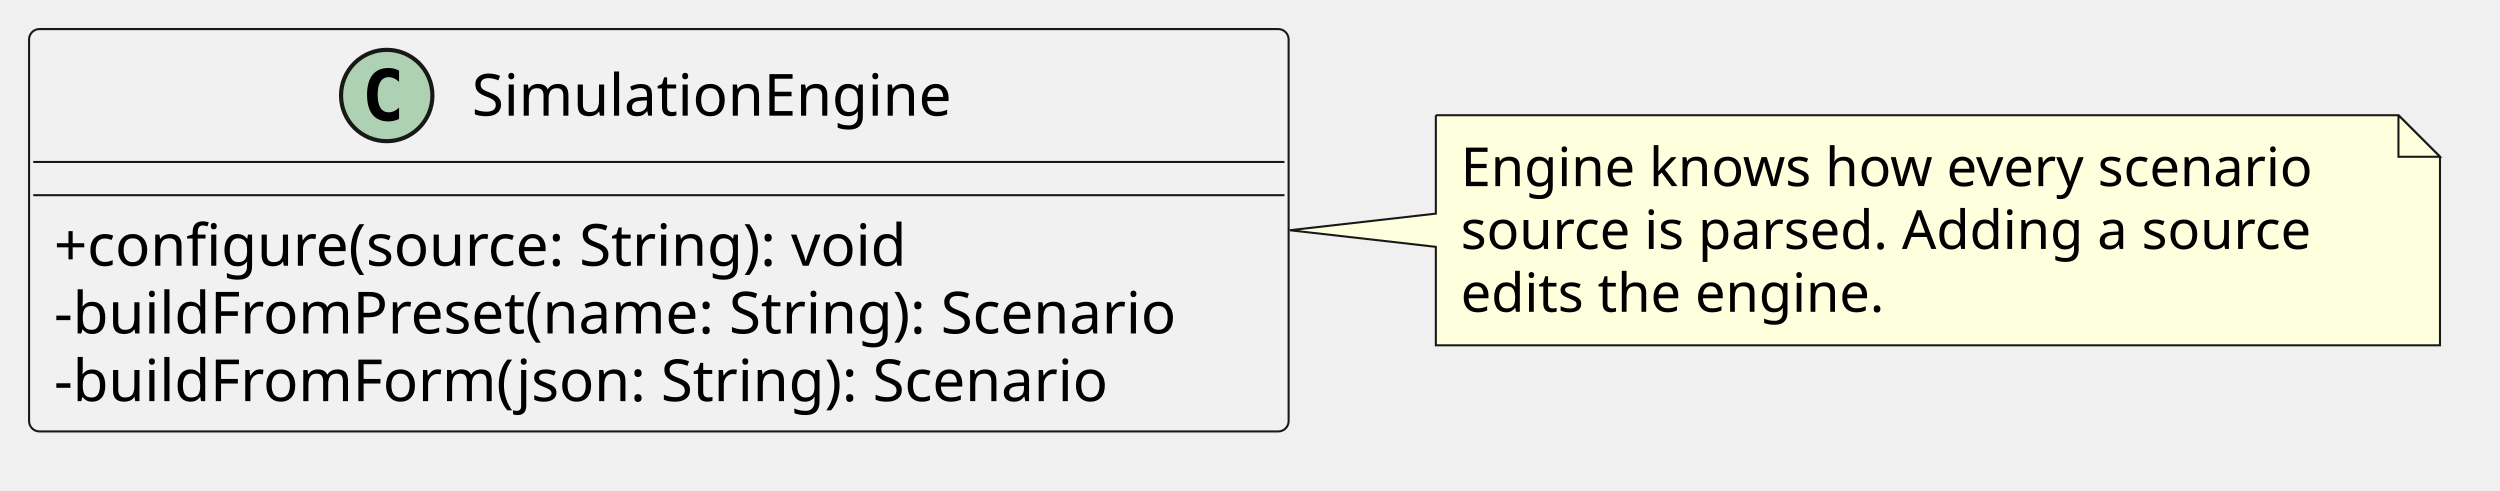
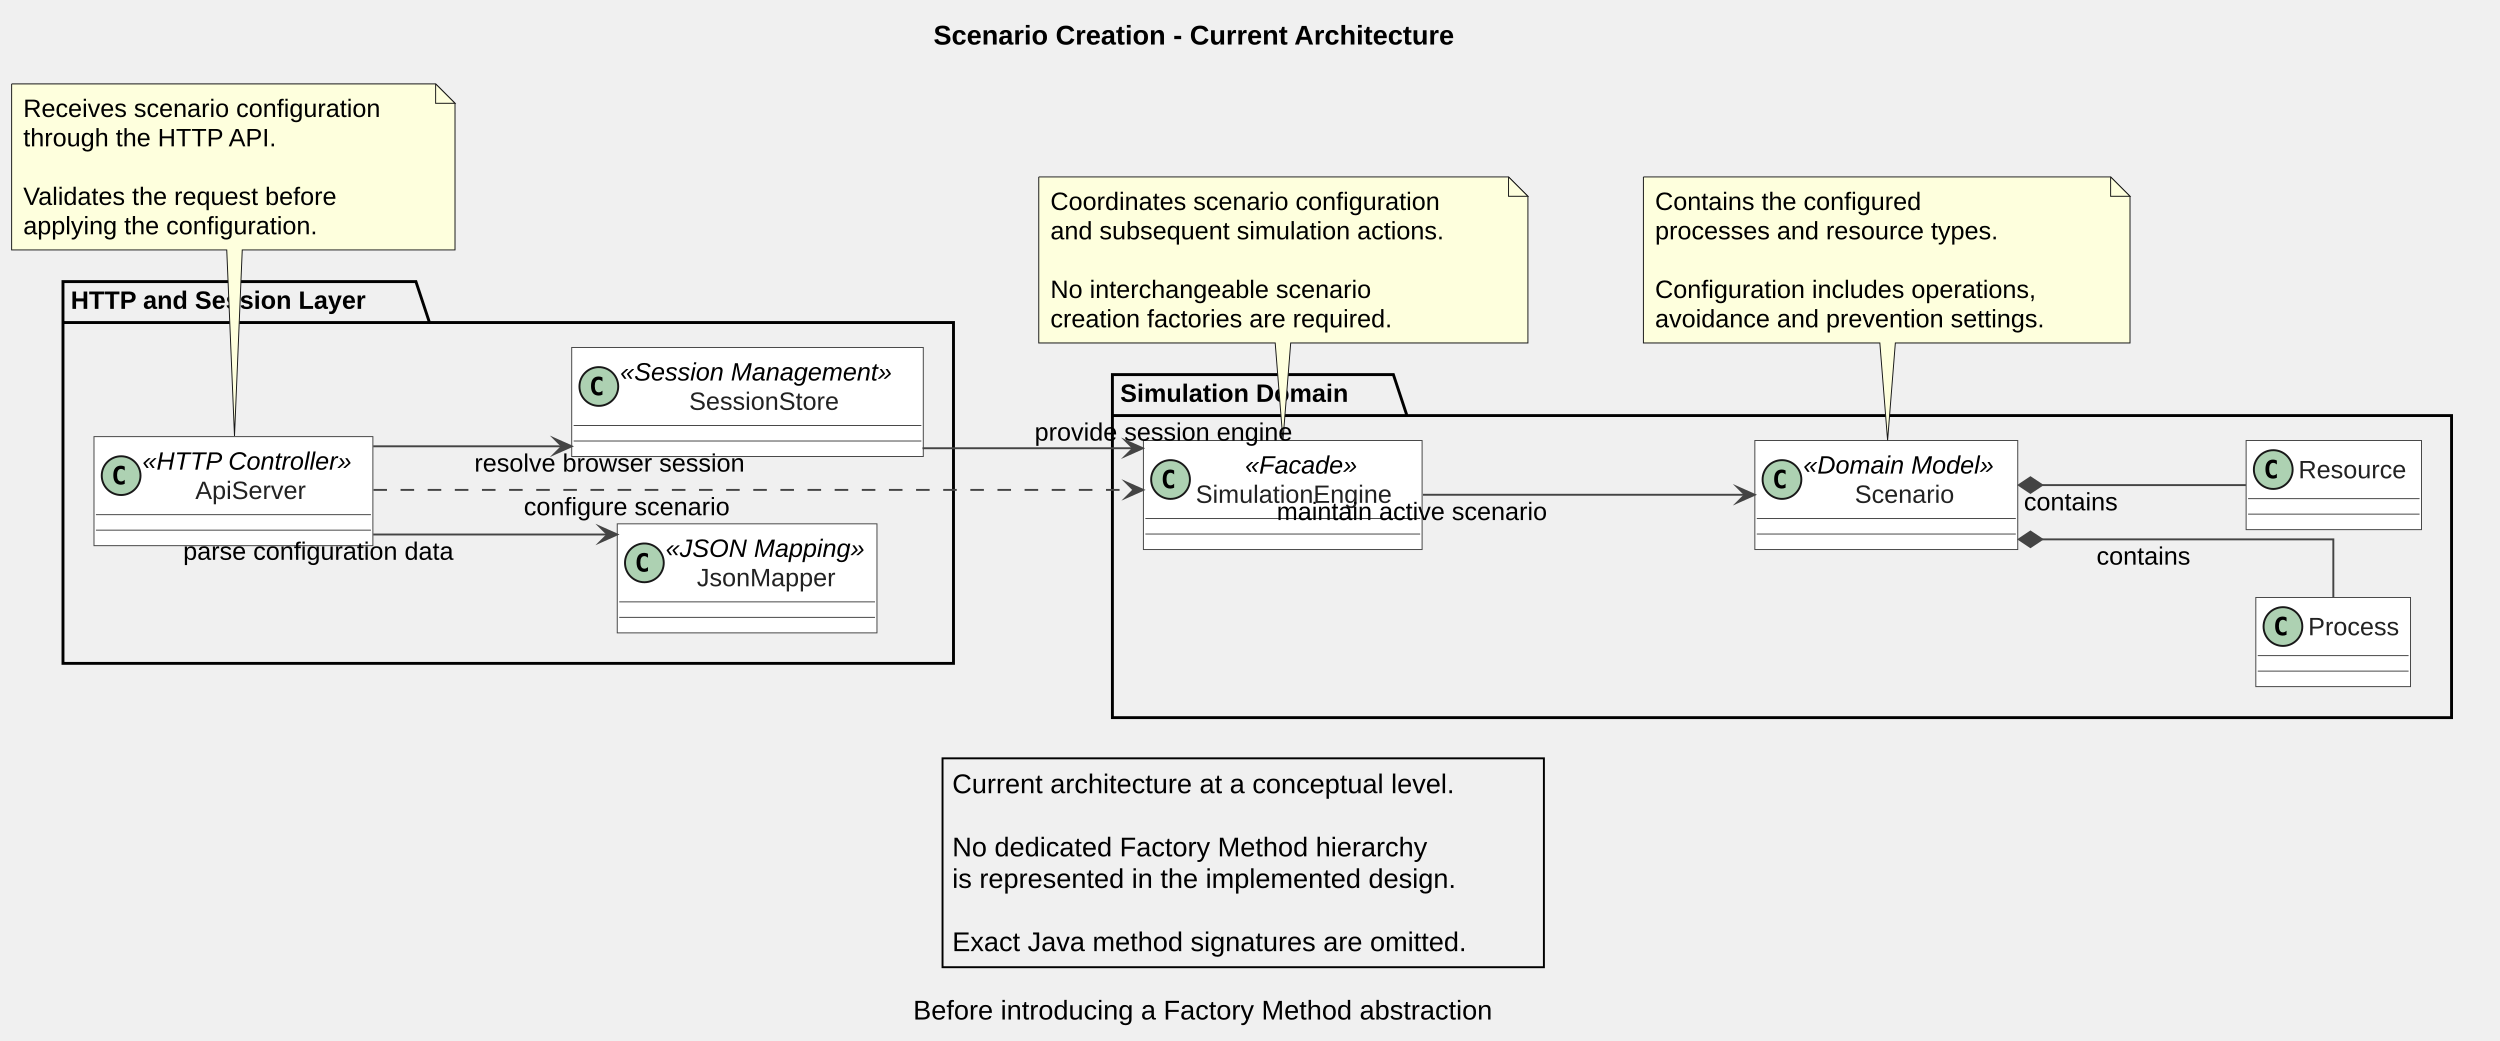
- <svg xmlns="http://www.w3.org/2000/svg" version="1.1" data-diagram-type="CLASS" style="width:602px;height:118px;background:#FFFFFF;" width="602px" height="118px" viewBox="0 0 602 118" zoomAndPan="magnify" preserveAspectRatio="none" contentStyleType="text/css">
+ <svg xmlns="http://www.w3.org/2000/svg" version="1.1" data-diagram-type="CLASS" style="width:1290px;height:537px;background:#FFFFFF;" width="1290px" height="537px" viewBox="0 0 1290 537" zoomAndPan="magnify" preserveAspectRatio="none" contentStyleType="text/css">
  <defs />
  <g font-family="sans-serif" lengthAdjust="spacing">
-     <g class="entity" data-qualified-name="SimulationEngine" id="ent0001" data-source-line="2">
-       <rect x="7" y="7" width="303.3" height="96.891" fill="#F1F1F1" style="stroke:#181818;stroke-width:0.5;" rx="2.5" ry="2.5" />
-       <ellipse cx="93.123" cy="23" rx="11" ry="11" fill="#ADD1B2" style="stroke:#181818;stroke-width:1;" />
-       <path d="M96.091,28.641 Q95.513,28.938 94.873,29.078 Q94.232,29.234 93.529,29.234 Q91.029,29.234 89.701,27.594 Q88.388,25.938 88.388,22.813 Q88.388,19.688 89.701,18.031 Q91.029,16.375 93.529,16.375 Q94.232,16.375 94.873,16.531 Q95.529,16.688 96.091,16.984 L96.091,19.703 Q95.466,19.125 94.873,18.859 Q94.279,18.578 93.654,18.578 Q92.31,18.578 91.623,19.656 Q90.935,20.719 90.935,22.813 Q90.935,24.906 91.623,25.984 Q92.31,27.047 93.654,27.047 Q94.279,27.047 94.873,26.781 Q95.466,26.5 96.091,25.922 L96.091,28.641 Z " fill="#000" />
-       <text x="113.623" y="27.847" fill="#000" font-size="14" textLength="122.555">SimulationEngine</text>
-       <line x1="8" y1="39" x2="309.3" y2="39" style="stroke:#181818;stroke-width:0.5;" />
-       <line x1="8" y1="47" x2="309.3" y2="47" style="stroke:#181818;stroke-width:0.5;" />
-       <text x="13" y="63.995" fill="#000" font-size="14" textLength="225.278">+configure(source: String): void</text>
-       <text x="13" y="80.292" fill="#000" font-size="14" textLength="291.3">-buildFromPreset(name: String): Scenario</text>
-       <text x="13" y="96.589" fill="#000" font-size="14" textLength="272.022">-buildFromForm(json: String): Scenario</text>
+     <g class="title" data-source-line="1">
+       <text x="481.666" y="22.995" fill="#000" font-size="14" textLength="319.669" font-weight="700" font-family="Arial">Scenario Creation - Current Architecture</text>
    </g>
-     <g class="entity" data-qualified-name="GMN2" id="ent0003" data-source-line="8">
-       <path d="M345.75,27.75 L345.75,51.44 L310.54,55.44 L345.75,59.44 L345.75,83.148 A0,0 0 0 0 345.75,83.148 L587.547,83.148 A0,0 0 0 0 587.547,83.148 L587.547,37.75 L577.547,27.75 L345.75,27.75 A0,0 0 0 0 345.75,27.75" style="stroke:#181818;stroke-width:0.5;" fill="#FEFFDD" />
-       <path d="M577.547,27.75 L577.547,37.75 L587.547,37.75 L577.547,27.75" style="stroke:#181818;stroke-width:0.5;" fill="#FEFFDD" />
-       <text x="351.75" y="44.817" fill="#000" font-size="13" textLength="220.797">Engine knows how every scenario</text>
-       <text x="351.75" y="59.95" fill="#000" font-size="13" textLength="220.143">source is parsed. Adding a source</text>
-       <text x="351.75" y="75.083" fill="#000" font-size="13" textLength="109.802">edits the engine.</text>
+     <g class="cluster" data-qualified-name="HTTP and Session Layer" id="ent0001" data-source-line="21">
+       <polygon points="32.5,145.297,214.609,145.297,221.609,166.43,492,166.43,492,342.297,32.5,342.297,32.5,145.297" fill="none" style="stroke:#000;stroke-width:1.5;stroke-linejoin:miter;stroke-miterlimit:10;" />
+       <line x1="32.5" y1="166.43" x2="221.609" y2="166.43" style="stroke:#000;stroke-width:1.5;" />
+       <text x="36.5" y="159.364" fill="#000" font-size="13" textLength="176.109" font-weight="700" font-family="Arial">HTTP and Session Layer</text>
+     </g>
+     <g class="cluster" data-qualified-name="Simulation Domain" id="ent0005" data-source-line="30">
+       <polygon points="574,193.297,718.982,193.297,725.982,214.43,1265,214.43,1265,370.297,574,370.297,574,193.297" fill="none" style="stroke:#000;stroke-width:1.5;stroke-linejoin:miter;stroke-miterlimit:10;" />
+       <line x1="574" y1="214.43" x2="725.982" y2="214.43" style="stroke:#000;stroke-width:1.5;" />
+       <text x="578" y="207.364" fill="#000" font-size="13" textLength="138.982" font-weight="700" font-family="Arial">Simulation Domain</text>
+     </g>
+     <g class="entity" data-qualified-name="HTTP and Session Layer.ApiServer" id="ent0002" data-source-line="23">
+       <rect x="48.5" y="225.297" width="143.908" height="56.266" fill="#FFF" style="stroke:#444;stroke-width:0.5;" />
+       <ellipse cx="62.5" cy="245.43" rx="10" ry="10" fill="#ADD1B2" style="stroke:#181818;stroke-width:1;" />
+       <path d="M64.359,249.664 Q63.922,249.883 63.422,249.992 Q62.938,250.117 62.406,250.117 Q60.484,250.117 59.469,248.852 Q58.469,247.586 58.469,245.195 Q58.469,242.805 59.469,241.539 Q60.484,240.273 62.406,240.273 Q62.938,240.273 63.438,240.398 Q63.938,240.508 64.359,240.742 L64.359,242.82 Q63.875,242.383 63.422,242.18 Q62.969,241.961 62.484,241.961 Q61.469,241.961 60.938,242.789 Q60.406,243.602 60.406,245.195 Q60.406,246.805 60.938,247.617 Q61.469,248.43 62.484,248.43 Q62.969,248.43 63.422,248.227 Q63.875,248.023 64.359,247.57 L64.359,249.664 Z " fill="#000" />
+       <text x="73.5" y="242.364" fill="#000" font-size="13" textLength="117.908" font-style="italic" font-family="Arial">«HTTP Controller»</text>
+       <text x="100.76" y="257.497" fill="#222" font-size="13" textLength="63.388" font-family="Arial">ApiServer</text>
+       <line x1="49.5" y1="265.563" x2="191.408" y2="265.563" style="stroke:#444;stroke-width:0.5;" />
+       <line x1="49.5" y1="273.563" x2="191.408" y2="273.563" style="stroke:#444;stroke-width:0.5;" />
+     </g>
+     <g class="entity" data-qualified-name="HTTP and Session Layer.JsonMapper" id="ent0003" data-source-line="25">
+       <rect x="318.5" y="270.297" width="134.012" height="56.266" fill="#FFF" style="stroke:#444;stroke-width:0.5;" />
+       <ellipse cx="332.5" cy="290.43" rx="10" ry="10" fill="#ADD1B2" style="stroke:#181818;stroke-width:1;" />
+       <path d="M334.359,294.664 Q333.922,294.883 333.422,294.992 Q332.938,295.117 332.406,295.117 Q330.484,295.117 329.469,293.852 Q328.469,292.586 328.469,290.195 Q328.469,287.805 329.469,286.539 Q330.484,285.273 332.406,285.273 Q332.938,285.273 333.438,285.398 Q333.938,285.508 334.359,285.742 L334.359,287.82 Q333.875,287.383 333.422,287.18 Q332.969,286.961 332.484,286.961 Q331.469,286.961 330.938,287.789 Q330.406,288.602 330.406,290.195 Q330.406,291.805 330.938,292.617 Q331.469,293.43 332.484,293.43 Q332.969,293.43 333.422,293.227 Q333.875,293.023 334.359,292.57 L334.359,294.664 Z " fill="#000" />
+       <text x="343.5" y="287.364" fill="#000" font-size="13" textLength="108.012" font-style="italic" font-family="Arial">«JSON Mapping»</text>
+       <text x="359.591" y="302.497" fill="#222" font-size="13" textLength="75.829" font-family="Arial">JsonMapper</text>
+       <line x1="319.5" y1="310.563" x2="451.512" y2="310.563" style="stroke:#444;stroke-width:0.5;" />
+       <line x1="319.5" y1="318.563" x2="451.512" y2="318.563" style="stroke:#444;stroke-width:0.5;" />
+     </g>
+     <g class="entity" data-qualified-name="HTTP and Session Layer.SessionStore" id="ent0004" data-source-line="27">
+       <rect x="295" y="179.297" width="181.416" height="56.266" fill="#FFF" style="stroke:#444;stroke-width:0.5;" />
+       <ellipse cx="309" cy="199.43" rx="10" ry="10" fill="#ADD1B2" style="stroke:#181818;stroke-width:1;" />
+       <path d="M310.859,203.664 Q310.422,203.883 309.922,203.992 Q309.438,204.117 308.906,204.117 Q306.984,204.117 305.969,202.852 Q304.969,201.586 304.969,199.195 Q304.969,196.805 305.969,195.539 Q306.984,194.273 308.906,194.273 Q309.438,194.273 309.938,194.398 Q310.438,194.508 310.859,194.742 L310.859,196.82 Q310.375,196.383 309.922,196.18 Q309.469,195.961 308.984,195.961 Q307.969,195.961 307.438,196.789 Q306.906,197.602 306.906,199.195 Q306.906,200.805 307.438,201.617 Q307.969,202.43 308.984,202.43 Q309.469,202.43 309.922,202.227 Q310.375,202.023 310.859,201.57 L310.859,203.664 Z " fill="#000" />
+       <text x="320" y="196.364" fill="#000" font-size="13" textLength="155.416" font-style="italic" font-family="Arial">«Session Management»</text>
+       <text x="355.585" y="211.497" fill="#222" font-size="13" textLength="84.246" font-family="Arial">SessionStore</text>
+       <line x1="296" y1="219.563" x2="475.416" y2="219.563" style="stroke:#444;stroke-width:0.5;" />
+       <line x1="296" y1="227.563" x2="475.416" y2="227.563" style="stroke:#444;stroke-width:0.5;" />
+     </g>
+     <g class="entity" data-qualified-name="Simulation Domain.SimulationEngine" id="ent0006" data-source-line="32">
+       <rect x="590" y="227.297" width="143.801" height="56.266" fill="#FFF" style="stroke:#444;stroke-width:0.5;" />
+       <ellipse cx="604" cy="247.43" rx="10" ry="10" fill="#ADD1B2" style="stroke:#181818;stroke-width:1;" />
+       <path d="M605.859,251.664 Q605.422,251.883 604.922,251.992 Q604.438,252.117 603.906,252.117 Q601.984,252.117 600.969,250.852 Q599.969,249.586 599.969,247.195 Q599.969,244.805 600.969,243.539 Q601.984,242.273 603.906,242.273 Q604.438,242.273 604.938,242.398 Q605.438,242.508 605.859,242.742 L605.859,244.82 Q605.375,244.383 604.922,244.18 Q604.469,243.961 603.984,243.961 Q602.969,243.961 602.438,244.789 Q601.906,245.602 601.906,247.195 Q601.906,248.805 602.438,249.617 Q602.969,250.43 603.984,250.43 Q604.469,250.43 604.922,250.227 Q605.375,250.023 605.859,249.57 L605.859,251.664 Z " fill="#000" />
+       <text x="642.473" y="244.364" fill="#000" font-size="13" textLength="62.854" font-style="italic" font-family="Arial">«Facade»</text>
+       <text x="617" y="259.497" fill="#222" font-size="13" textLength="113.801" font-family="Arial">SimulationEngine</text>
+       <line x1="591" y1="267.563" x2="732.801" y2="267.563" style="stroke:#444;stroke-width:0.5;" />
+       <line x1="591" y1="275.563" x2="732.801" y2="275.563" style="stroke:#444;stroke-width:0.5;" />
+     </g>
+     <g class="entity" data-qualified-name="Simulation Domain.Scenario" id="ent0007" data-source-line="34">
+       <rect x="905.5" y="227.297" width="135.656" height="56.266" fill="#FFF" style="stroke:#444;stroke-width:0.5;" />
+       <ellipse cx="919.5" cy="247.43" rx="10" ry="10" fill="#ADD1B2" style="stroke:#181818;stroke-width:1;" />
+       <path d="M921.359,251.664 Q920.922,251.883 920.422,251.992 Q919.938,252.117 919.406,252.117 Q917.484,252.117 916.469,250.852 Q915.469,249.586 915.469,247.195 Q915.469,244.805 916.469,243.539 Q917.484,242.273 919.406,242.273 Q919.938,242.273 920.438,242.398 Q920.938,242.508 921.359,242.742 L921.359,244.82 Q920.875,244.383 920.422,244.18 Q919.969,243.961 919.484,243.961 Q918.469,243.961 917.938,244.789 Q917.406,245.602 917.406,247.195 Q917.406,248.805 917.938,249.617 Q918.469,250.43 919.484,250.43 Q919.969,250.43 920.422,250.227 Q920.875,250.023 921.359,249.57 L921.359,251.664 Z " fill="#000" />
+       <text x="930.5" y="244.364" fill="#000" font-size="13" textLength="109.656" font-style="italic" font-family="Arial">«Domain Model»</text>
+       <text x="957.071" y="259.497" fill="#222" font-size="13" textLength="56.513" font-family="Arial">Scenario</text>
+       <line x1="906.5" y1="267.563" x2="1040.156" y2="267.563" style="stroke:#444;stroke-width:0.5;" />
+       <line x1="906.5" y1="275.563" x2="1040.156" y2="275.563" style="stroke:#444;stroke-width:0.5;" />
+     </g>
+     <g class="entity" data-qualified-name="Simulation Domain.Process" id="ent0008" data-source-line="36">
+       <rect x="1164" y="308.297" width="79.829" height="46" fill="#FFF" style="stroke:#444;stroke-width:0.5;" />
+       <ellipse cx="1178" cy="323.297" rx="10" ry="10" fill="#ADD1B2" style="stroke:#181818;stroke-width:1;" />
+       <path d="M1179.859,327.531 Q1179.422,327.75 1178.922,327.859 Q1178.438,327.984 1177.906,327.984 Q1175.984,327.984 1174.969,326.719 Q1173.969,325.453 1173.969,323.063 Q1173.969,320.672 1174.969,319.406 Q1175.984,318.141 1177.906,318.141 Q1178.438,318.141 1178.938,318.266 Q1179.438,318.375 1179.859,318.609 L1179.859,320.688 Q1179.375,320.25 1178.922,320.047 Q1178.469,319.828 1177.984,319.828 Q1176.969,319.828 1176.438,320.656 Q1175.906,321.469 1175.906,323.063 Q1175.906,324.672 1176.438,325.484 Q1176.969,326.297 1177.984,326.297 Q1178.469,326.297 1178.922,326.094 Q1179.375,325.891 1179.859,325.438 L1179.859,327.531 Z " fill="#000" />
+       <text x="1191" y="327.797" fill="#222" font-size="13" textLength="49.829" font-family="Arial">Process</text>
+       <line x1="1165" y1="338.297" x2="1242.829" y2="338.297" style="stroke:#444;stroke-width:0.5;" />
+       <line x1="1165" y1="346.297" x2="1242.829" y2="346.297" style="stroke:#444;stroke-width:0.5;" />
+     </g>
+     <g class="entity" data-qualified-name="Simulation Domain.Resource" id="ent0009" data-source-line="38">
+       <rect x="1159" y="227.297" width="90.487" height="46" fill="#FFF" style="stroke:#444;stroke-width:0.5;" />
+       <ellipse cx="1173" cy="242.297" rx="10" ry="10" fill="#ADD1B2" style="stroke:#181818;stroke-width:1;" />
+       <path d="M1174.859,246.531 Q1174.422,246.75 1173.922,246.859 Q1173.438,246.984 1172.906,246.984 Q1170.984,246.984 1169.969,245.719 Q1168.969,244.453 1168.969,242.063 Q1168.969,239.672 1169.969,238.406 Q1170.984,237.141 1172.906,237.141 Q1173.438,237.141 1173.938,237.266 Q1174.438,237.375 1174.859,237.609 L1174.859,239.688 Q1174.375,239.25 1173.922,239.047 Q1173.469,238.828 1172.984,238.828 Q1171.969,238.828 1171.438,239.656 Q1170.906,240.469 1170.906,242.063 Q1170.906,243.672 1171.438,244.484 Q1171.969,245.297 1172.984,245.297 Q1173.469,245.297 1173.922,245.094 Q1174.375,244.891 1174.859,244.438 L1174.859,246.531 Z " fill="#000" />
+       <text x="1186" y="246.797" fill="#222" font-size="13" textLength="60.487" font-family="Arial">Resource</text>
+       <line x1="1160" y1="257.297" x2="1248.487" y2="257.297" style="stroke:#444;stroke-width:0.5;" />
+       <line x1="1160" y1="265.297" x2="1248.487" y2="265.297" style="stroke:#444;stroke-width:0.5;" />
+     </g>
+     <g class="entity" data-qualified-name="GMN17" id="ent0018" data-source-line="56">
+       <path d="M6,43.297 L6,128.961 A0,0 0 0 0 6,128.961 L117,128.961 L121,224.967 L125,128.961 L234.784,128.961 A0,0 0 0 0 234.784,128.961 L234.784,53.297 L224.784,43.297 L6,43.297 A0,0 0 0 0 6,43.297" style="stroke:#181818;stroke-width:0.5;" fill="#FEFFDD" />
+       <path d="M224.784,43.297 L224.784,53.297 L234.784,53.297 L224.784,43.297" style="stroke:#181818;stroke-width:0.5;" fill="#FEFFDD" />
+       <text x="12" y="60.364" fill="#000" font-size="13" textLength="207.784" font-family="Arial">Receives scenario configuration</text>
+       <text x="12" y="75.497" fill="#000" font-size="13" textLength="143.292" font-family="Arial">through the HTTP API.</text>
+       <text x="12" y="90.629" fill="#000" font-size="13" font-family="Arial"> </text>
+       <text x="12" y="105.762" fill="#000" font-size="13" textLength="185.726" font-family="Arial">Validates the request before</text>
+       <text x="12" y="120.895" fill="#000" font-size="13" textLength="175.843" font-family="Arial">applying the configuration.</text>
+     </g>
+     <g class="entity" data-qualified-name="GMN20" id="ent0021" data-source-line="64">
+       <path d="M536,91.297 L536,176.961 A0,0 0 0 0 536,176.961 L658,176.961 L662,227.237 L666,176.961 L788.404,176.961 A0,0 0 0 0 788.404,176.961 L788.404,101.297 L778.404,91.297 L536,91.297 A0,0 0 0 0 536,91.297" style="stroke:#181818;stroke-width:0.5;" fill="#FEFFDD" />
+       <path d="M778.404,91.297 L778.404,101.297 L788.404,101.297 L778.404,91.297" style="stroke:#181818;stroke-width:0.5;" fill="#FEFFDD" />
+       <text x="542" y="108.364" fill="#000" font-size="13" textLength="227.798" font-family="Arial">Coordinates scenario configuration</text>
+       <text x="542" y="123.497" fill="#000" font-size="13" textLength="231.404" font-family="Arial">and subsequent simulation actions.</text>
+       <text x="542" y="138.629" fill="#000" font-size="13" font-family="Arial"> </text>
+       <text x="542" y="153.762" fill="#000" font-size="13" textLength="186.938" font-family="Arial">No interchangeable scenario</text>
+       <text x="542" y="168.895" fill="#000" font-size="13" textLength="202.706" font-family="Arial">creation factories are required.</text>
+     </g>
+     <g class="entity" data-qualified-name="GMN23" id="ent0024" data-source-line="72">
+       <path d="M848,91.297 L848,176.961 A0,0 0 0 0 848,176.961 L970,176.961 L974,227.237 L978,176.961 L1099.083,176.961 A0,0 0 0 0 1099.083,176.961 L1099.083,101.297 L1089.083,91.297 L848,91.297 A0,0 0 0 0 848,91.297" style="stroke:#181818;stroke-width:0.5;" fill="#FEFFDD" />
+       <path d="M1089.083,91.297 L1089.083,101.297 L1099.083,101.297 L1089.083,91.297" style="stroke:#181818;stroke-width:0.5;" fill="#FEFFDD" />
+       <text x="854" y="108.364" fill="#000" font-size="13" textLength="156.171" font-family="Arial">Contains the configured</text>
+       <text x="854" y="123.497" fill="#000" font-size="13" textLength="198.612" font-family="Arial">processes and resource types.</text>
+       <text x="854" y="138.629" fill="#000" font-size="13" font-family="Arial"> </text>
+       <text x="854" y="153.762" fill="#000" font-size="13" textLength="223.622" font-family="Arial">Configuration includes operations,</text>
+       <text x="854" y="168.895" fill="#000" font-size="13" textLength="230.083" font-family="Arial">avoidance and prevention settings.</text>
+     </g>
+     <g class="link" data-entity-1="ent0002" data-entity-2="ent0003" id="lnk10" data-source-line="41" data-link-type="dependency">
+       <path d="M192.56,275.797 C231.8,275.797 275.03,275.797 313.46,275.797" style="stroke:#444;stroke-width:1;" fill="none" id="ApiServer-to-JsonMapper" codeLine="41" />
+       <polygon points="318.46,275.797,309.46,271.797,313.46,275.797,309.46,279.797,318.46,275.797" fill="#444" style="stroke:#444;stroke-width:1;stroke-linejoin:miter;stroke-miterlimit:10;" />
+       <text x="94.51" y="288.864" fill="#000" font-size="13" textLength="160.113" font-family="Arial">parse configuration data</text>
+     </g>
+     <g class="link" data-entity-1="ent0002" data-entity-2="ent0004" id="lnk11" data-source-line="43" data-link-type="dependency">
+       <path d="M192.56,230.297 C224.13,230.297 256.53,230.297 289.96,230.297" style="stroke:#444;stroke-width:1;" fill="none" id="ApiServer-to-SessionStore" codeLine="43" />
+       <polygon points="294.96,230.297,285.96,226.297,289.96,230.297,285.96,234.297,294.96,230.297" fill="#444" style="stroke:#444;stroke-width:1;stroke-linejoin:miter;stroke-miterlimit:10;" />
+       <text x="244.76" y="243.364" fill="#000" font-size="13" textLength="156.057" font-family="Arial">resolve browser session</text>
+     </g>
+     <g class="link" data-entity-1="ent0004" data-entity-2="ent0006" id="lnk12" data-source-line="45" data-link-type="dependency">
+       <path d="M476.04,231.297 C512.89,231.297 549.9,231.297 584.66,231.297" style="stroke:#444;stroke-width:1;" fill="none" id="SessionStore-to-SimulationEngine" codeLine="45" />
+       <polygon points="589.66,231.297,580.66,227.297,584.66,231.297,580.66,235.297,589.66,231.297" fill="#444" style="stroke:#444;stroke-width:1;stroke-linejoin:miter;stroke-miterlimit:10;" />
+       <text x="533.85" y="227.364" fill="#000" font-size="13" textLength="149.83" font-family="Arial">provide session engine</text>
+     </g>
+     <g class="link" data-entity-1="ent0002" data-entity-2="ent0006" id="lnk13" data-source-line="47" data-link-type="dependency">
+       <path d="M192.69,252.797 C296.35,252.797 481.26,252.797 584.88,252.797" style="stroke:#444;stroke-width:1;stroke-dasharray:7,7;" fill="none" id="ApiServer-to-SimulationEngine" codeLine="47" />
+       <polygon points="589.88,252.797,580.88,248.797,584.88,252.797,580.88,256.797,589.88,252.797" fill="#444" style="stroke:#444;stroke-width:1;stroke-linejoin:miter;stroke-miterlimit:10;" />
+       <text x="270.28" y="265.864" fill="#000" font-size="13" textLength="120.529" font-family="Arial">configure scenario</text>
+     </g>
+     <g class="link" data-entity-1="ent0006" data-entity-2="ent0007" id="lnk14" data-source-line="49" data-link-type="dependency">
+       <path d="M734.25,255.297 C785.83,255.297 849.76,255.297 900.38,255.297" style="stroke:#444;stroke-width:1;" fill="none" id="SimulationEngine-to-Scenario" codeLine="49" />
+       <polygon points="905.38,255.297,896.38,251.297,900.38,255.297,896.38,259.297,905.38,255.297" fill="#444" style="stroke:#444;stroke-width:1;stroke-linejoin:miter;stroke-miterlimit:10;" />
+       <text x="658.81" y="268.364" fill="#000" font-size="13" textLength="160.208" font-family="Arial">maintain active scenario</text>
+     </g>
+     <g class="link" data-entity-1="ent0007" data-entity-2="ent0008" id="lnk15" data-source-line="51" data-link-type="composition">
+       <path d="M1053.72,278.297 C1121.69,278.297 1204,278.297 1204,278.297 C1204,278.297 1204,293.927 1204,308.207" style="stroke:#444;stroke-width:1;" fill="none" id="Scenario-backto-Process" codeLine="51" />
+       <polygon points="1041.72,278.297,1047.72,282.297,1053.72,278.297,1047.72,274.297,1041.72,278.297" fill="#444" style="stroke:#444;stroke-width:1;stroke-linejoin:miter;stroke-miterlimit:10;" />
+       <text x="1081.81" y="291.364" fill="#000" font-size="13" textLength="55.028" font-family="Arial">contains</text>
+     </g>
+     <g class="link" data-entity-1="ent0007" data-entity-2="ent0009" id="lnk16" data-source-line="53" data-link-type="composition">
+       <path d="M1053.72,250.297 C1091.56,250.297 1125.55,250.297 1158.9,250.297" style="stroke:#444;stroke-width:1;" fill="none" id="Scenario-backto-Resource" codeLine="53" />
+       <polygon points="1041.72,250.297,1047.72,254.297,1053.72,250.297,1047.72,246.297,1041.72,250.297" fill="#444" style="stroke:#444;stroke-width:1;stroke-linejoin:miter;stroke-miterlimit:10;" />
+       <text x="1044.31" y="263.364" fill="#000" font-size="13" textLength="55.028" font-family="Arial">contains</text>
+     </g>
+     <g class="legend" data-source-line="79">
+       <rect x="486.349" y="391.297" width="310.303" height="107.781" fill="none" style="stroke:#000;stroke-width:1;" />
+       <text x="491.349" y="409.292" fill="#000" font-size="14" textLength="298.266" font-family="Arial">Current architecture at a conceptual level.</text>
+       <text x="491.349" y="425.589" fill="#000" font-size="14" font-family="Arial"> </text>
+       <text x="491.349" y="441.886" fill="#000" font-size="14" textLength="277.635" font-family="Arial">No dedicated Factory Method hierarchy</text>
+       <text x="491.349" y="458.183" fill="#000" font-size="14" textLength="298.491" font-family="Arial">is represented in the implemented design.</text>
+       <text x="491.349" y="474.479" fill="#000" font-size="14" font-family="Arial"> </text>
+       <text x="491.349" y="490.776" fill="#000" font-size="14" textLength="300.303" font-family="Arial">Exact Java method signatures are omitted.</text>
+     </g>
+     <g class="caption" data-source-line="2">
+       <text x="471.189" y="526.073" fill="#000" font-size="14" textLength="340.621" font-family="Arial">Before introducing a Factory Method abstraction</text>
    </g>
  </g>
</svg>
